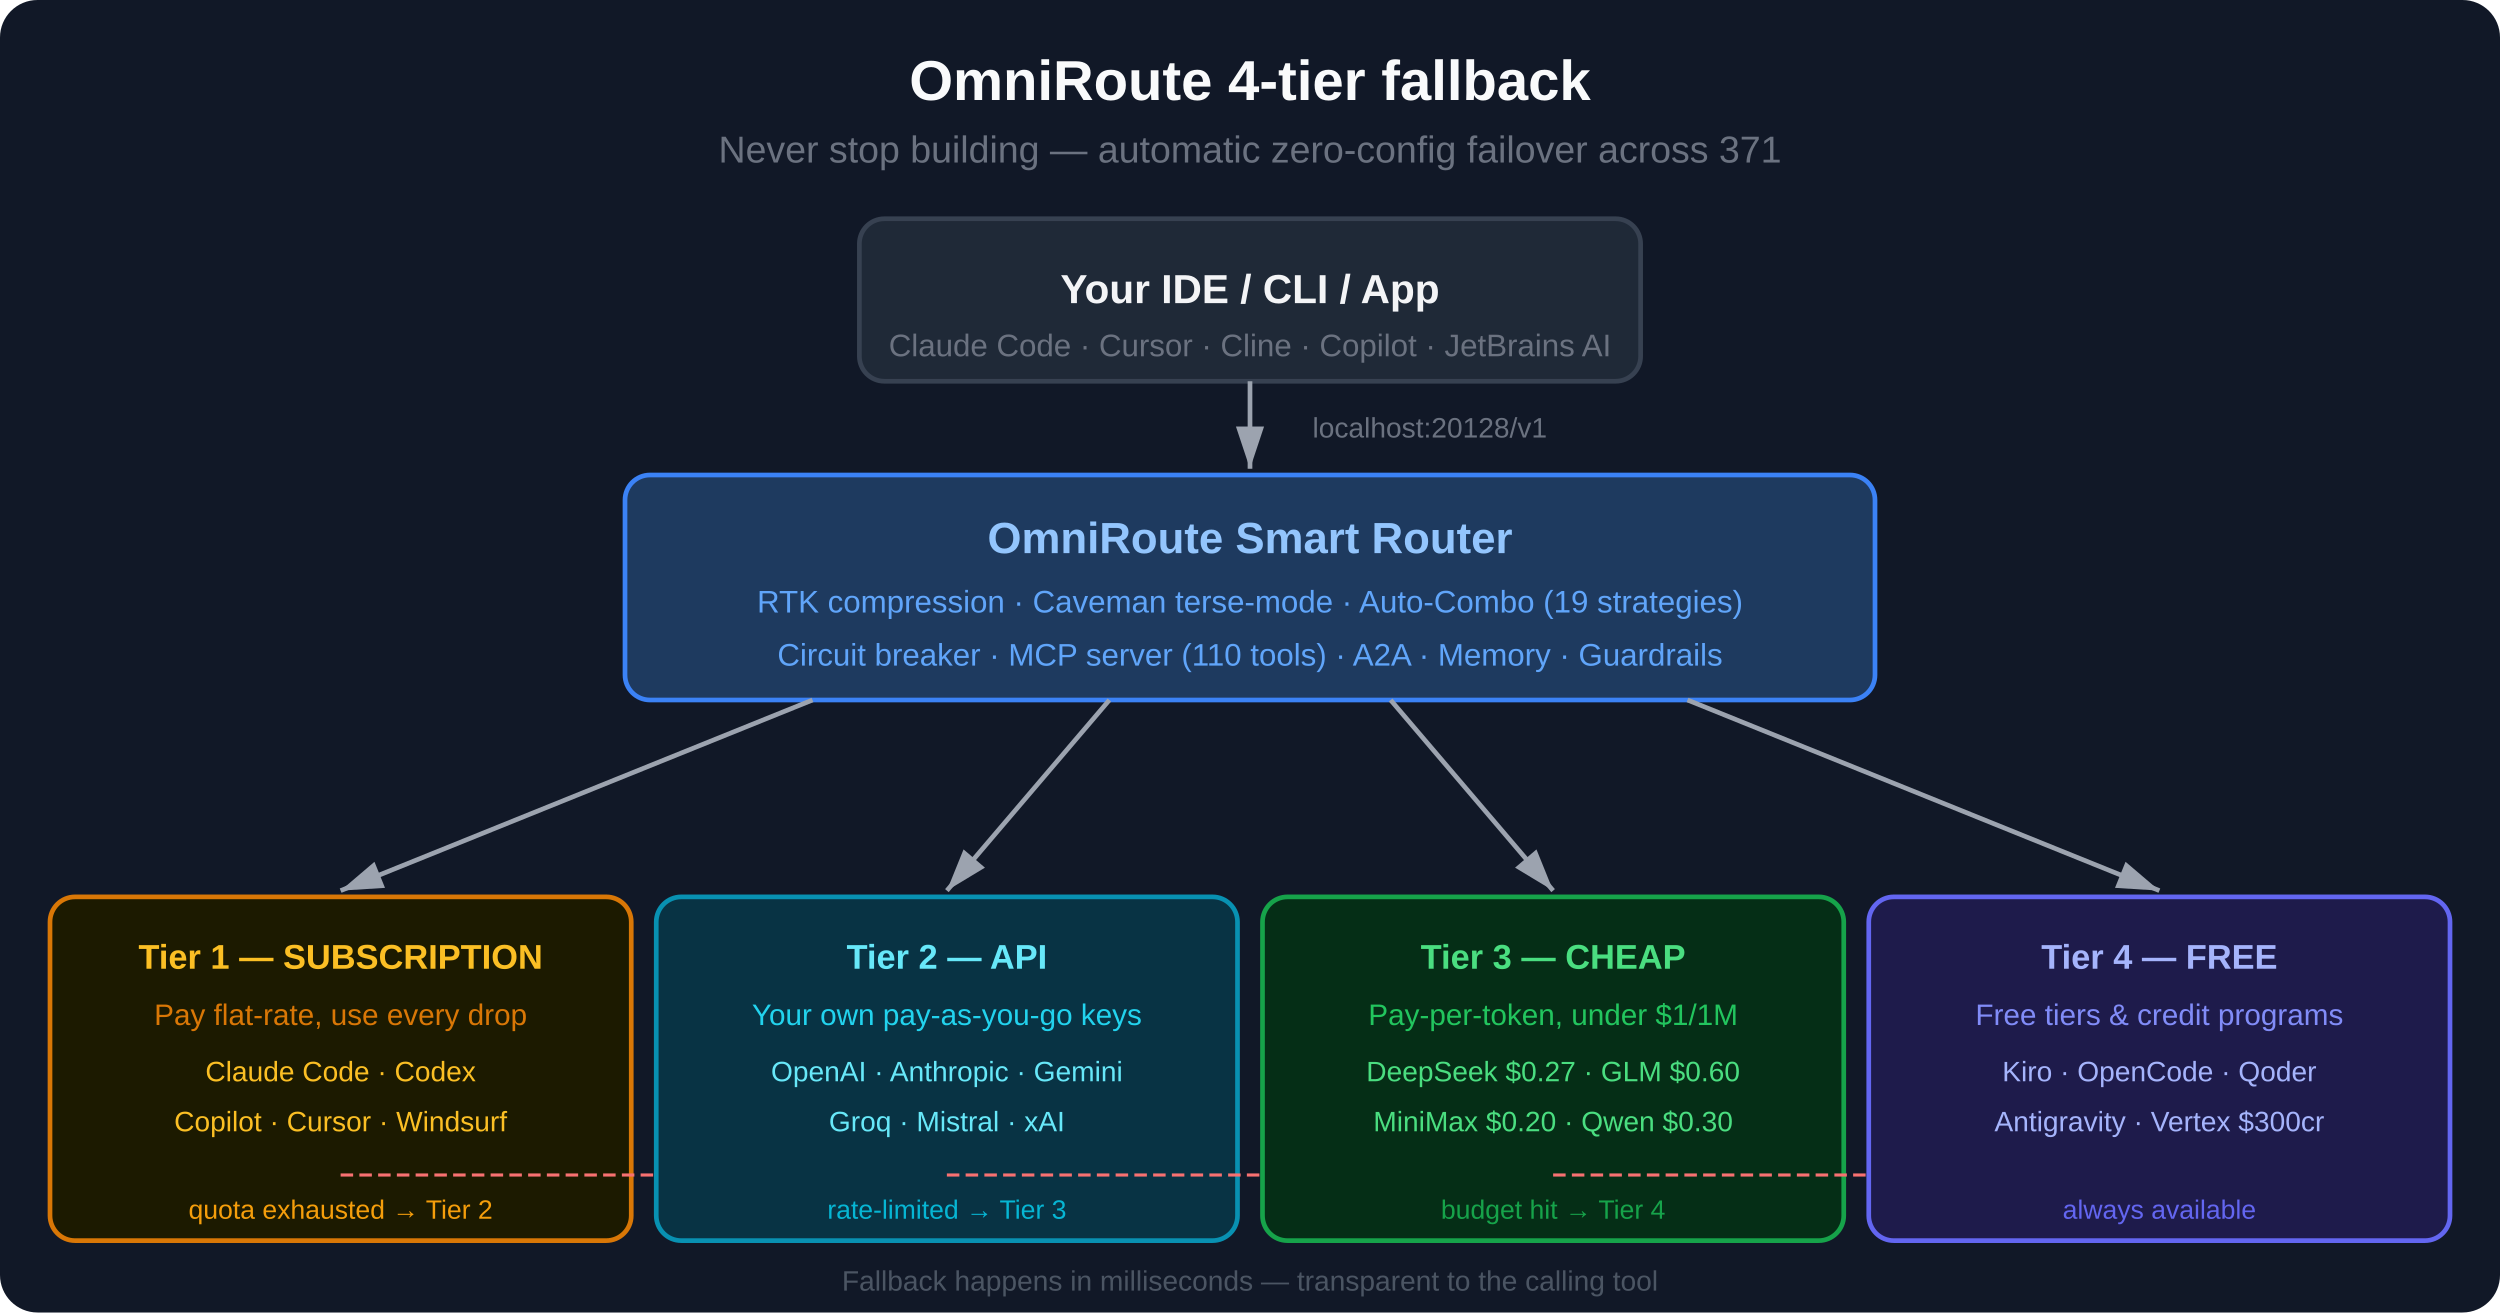
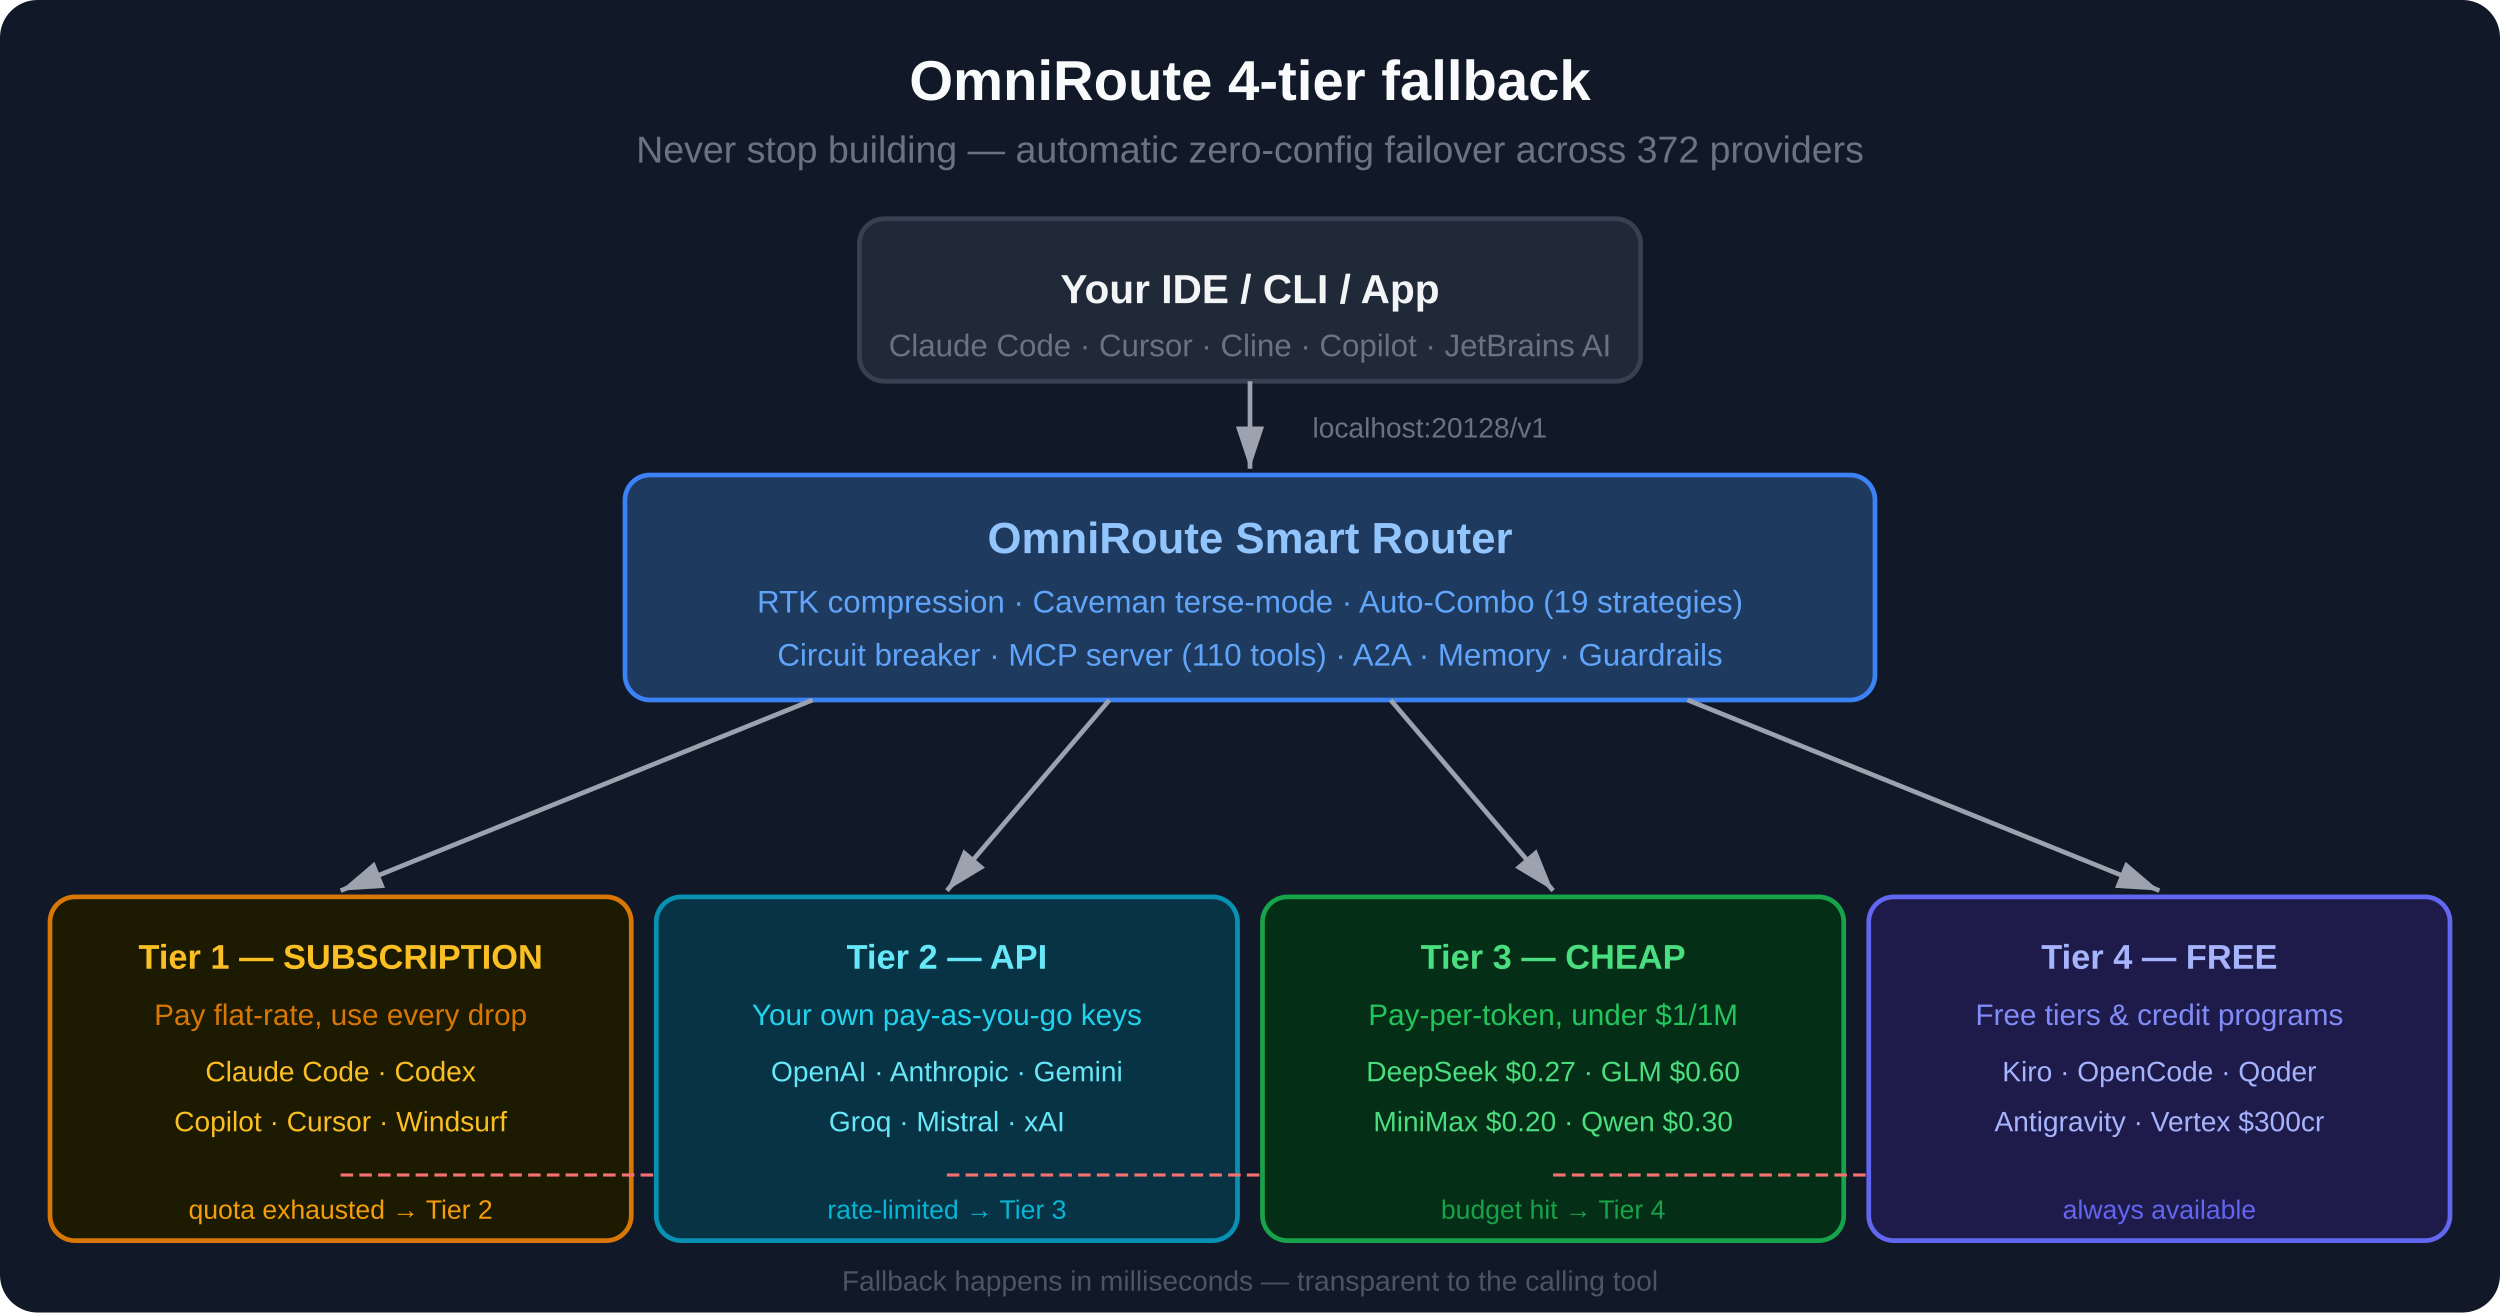
- <svg xmlns="http://www.w3.org/2000/svg" viewBox="0 0 800 420" font-family="system-ui, -apple-system, Segoe UI, Arial, Helvetica, sans-serif" role="img" aria-label="OmniRoute 4-tier fallback: your IDE or CLI calls one local endpoint and the OmniRoute Smart Router fails over across 371 in 4 tiers — Tier 1 Subscription, Tier 2 API, Tier 3 Cheap, Tier 4 Free.">
+ <svg xmlns="http://www.w3.org/2000/svg" viewBox="0 0 800 420" font-family="system-ui, -apple-system, Segoe UI, Arial, Helvetica, sans-serif" role="img" aria-label="OmniRoute 4-tier fallback: your IDE or CLI calls one local endpoint and the OmniRoute Smart Router fails over across 372 providers in 4 tiers — Tier 1 Subscription, Tier 2 API, Tier 3 Cheap, Tier 4 Free.">
  <defs>
    <marker id="arrow-dark" markerWidth="10" markerHeight="10" refX="9" refY="3" orient="auto">
      <path d="M0,0 L0,6 L9,3 z" fill="#9ca3af" />
    </marker>
    <marker id="arrow-fallback-dark" markerWidth="10" markerHeight="10" refX="9" refY="3" orient="auto">
      <path d="M0,0 L0,6 L9,3 z" fill="#f87171" />
    </marker>
  </defs>
  <rect width="800" height="420" fill="#111827" rx="12" />
  <text x="400" y="32" text-anchor="middle" font-size="18" font-weight="700" fill="#f9fafb">OmniRoute 4-tier fallback</text>
-   <text x="400" y="52" text-anchor="middle" font-size="12" fill="#6b7280">Never stop building — automatic zero-config failover across 371</text>
+   <text x="400" y="52" text-anchor="middle" font-size="12" fill="#6b7280">Never stop building — automatic zero-config failover across 372 providers</text>
  <rect x="275" y="70" width="250" height="52" rx="8" fill="#1f2937" stroke="#374151" stroke-width="1.5" />
  <text x="400" y="97" text-anchor="middle" font-size="13" font-weight="600" fill="#f3f4f6">Your IDE / CLI / App</text>
  <text x="400" y="114" text-anchor="middle" font-size="10" fill="#6b7280">Claude Code · Cursor · Cline · Copilot · JetBrains AI</text>
  <line x1="400" y1="122" x2="400" y2="150" stroke="#9ca3af" stroke-width="1.5" marker-end="url(#arrow-dark)" />
  <text x="420" y="140" font-size="9" fill="#6b7280">localhost:20128/v1</text>
  <rect x="200" y="152" width="400" height="72" rx="8" fill="#1e3a5f" stroke="#3b82f6" stroke-width="1.5" />
  <text x="400" y="177" text-anchor="middle" font-size="14" font-weight="700" fill="#93c5fd">OmniRoute Smart Router</text>
  <text x="400" y="196" text-anchor="middle" font-size="10" fill="#60a5fa">RTK compression · Caveman terse-mode · Auto-Combo (19 strategies)</text>
  <text x="400" y="213" text-anchor="middle" font-size="10" fill="#60a5fa">Circuit breaker · MCP server (110 tools) · A2A · Memory · Guardrails</text>
  <line x1="260" y1="224" x2="109" y2="285" stroke="#9ca3af" stroke-width="1.5" marker-end="url(#arrow-dark)" />
  <line x1="355" y1="224" x2="303" y2="285" stroke="#9ca3af" stroke-width="1.5" marker-end="url(#arrow-dark)" />
  <line x1="445" y1="224" x2="497" y2="285" stroke="#9ca3af" stroke-width="1.5" marker-end="url(#arrow-dark)" />
  <line x1="540" y1="224" x2="691" y2="285" stroke="#9ca3af" stroke-width="1.5" marker-end="url(#arrow-dark)" />
  <rect x="16" y="287" width="186" height="110" rx="8" fill="#1c1a00" stroke="#d97706" stroke-width="1.5" />
  <text x="109" y="310" text-anchor="middle" font-size="11" font-weight="700" fill="#fbbf24">Tier 1 — SUBSCRIPTION</text>
  <text x="109" y="328" text-anchor="middle" font-size="9.5" fill="#d97706">Pay flat-rate, use every drop</text>
  <text x="109" y="346" text-anchor="middle" font-size="9" fill="#fbbf24">Claude Code · Codex</text>
  <text x="109" y="362" text-anchor="middle" font-size="9" fill="#fbbf24">Copilot · Cursor · Windsurf</text>
  <text x="109" y="390" text-anchor="middle" font-size="8.5" fill="#f59e0b">quota exhausted → Tier 2</text>
  <line x1="109" y1="376" x2="240" y2="376" stroke="#f87171" stroke-width="1" stroke-dasharray="4,2" marker-end="url(#arrow-fallback-dark)" />
  <rect x="210" y="287" width="186" height="110" rx="8" fill="#083344" stroke="#0891b2" stroke-width="1.5" />
  <text x="303" y="310" text-anchor="middle" font-size="11" font-weight="700" fill="#67e8f9">Tier 2 — API</text>
  <text x="303" y="328" text-anchor="middle" font-size="9.5" fill="#22d3ee">Your own pay-as-you-go keys</text>
  <text x="303" y="346" text-anchor="middle" font-size="9" fill="#67e8f9">OpenAI · Anthropic · Gemini</text>
  <text x="303" y="362" text-anchor="middle" font-size="9" fill="#67e8f9">Groq · Mistral · xAI</text>
  <text x="303" y="390" text-anchor="middle" font-size="8.5" fill="#06b6d4">rate-limited → Tier 3</text>
  <line x1="303" y1="376" x2="434" y2="376" stroke="#f87171" stroke-width="1" stroke-dasharray="4,2" marker-end="url(#arrow-fallback-dark)" />
  <rect x="404" y="287" width="186" height="110" rx="8" fill="#052e16" stroke="#16a34a" stroke-width="1.5" />
  <text x="497" y="310" text-anchor="middle" font-size="11" font-weight="700" fill="#4ade80">Tier 3 — CHEAP</text>
  <text x="497" y="328" text-anchor="middle" font-size="9.5" fill="#22c55e">Pay-per-token, under $1/1M</text>
  <text x="497" y="346" text-anchor="middle" font-size="9" fill="#4ade80">DeepSeek $0.27 · GLM $0.60</text>
  <text x="497" y="362" text-anchor="middle" font-size="9" fill="#4ade80">MiniMax $0.20 · Qwen $0.30</text>
  <text x="497" y="390" text-anchor="middle" font-size="8.5" fill="#16a34a">budget hit → Tier 4</text>
  <line x1="497" y1="376" x2="628" y2="376" stroke="#f87171" stroke-width="1" stroke-dasharray="4,2" marker-end="url(#arrow-fallback-dark)" />
  <rect x="598" y="287" width="186" height="110" rx="8" fill="#1e1b4b" stroke="#6366f1" stroke-width="1.5" />
  <text x="691" y="310" text-anchor="middle" font-size="11" font-weight="700" fill="#a5b4fc">Tier 4 — FREE</text>
  <text x="691" y="328" text-anchor="middle" font-size="9.5" fill="#818cf8">Free tiers &amp; credit programs</text>
  <text x="691" y="346" text-anchor="middle" font-size="9" fill="#a5b4fc">Kiro · OpenCode · Qoder</text>
  <text x="691" y="362" text-anchor="middle" font-size="9" fill="#a5b4fc">Antigravity · Vertex $300cr</text>
  <text x="691" y="390" text-anchor="middle" font-size="8.5" fill="#6366f1">always available</text>
  <text x="400" y="413" text-anchor="middle" font-size="9" fill="#4b5563">Fallback happens in milliseconds — transparent to the calling tool</text>
</svg>
